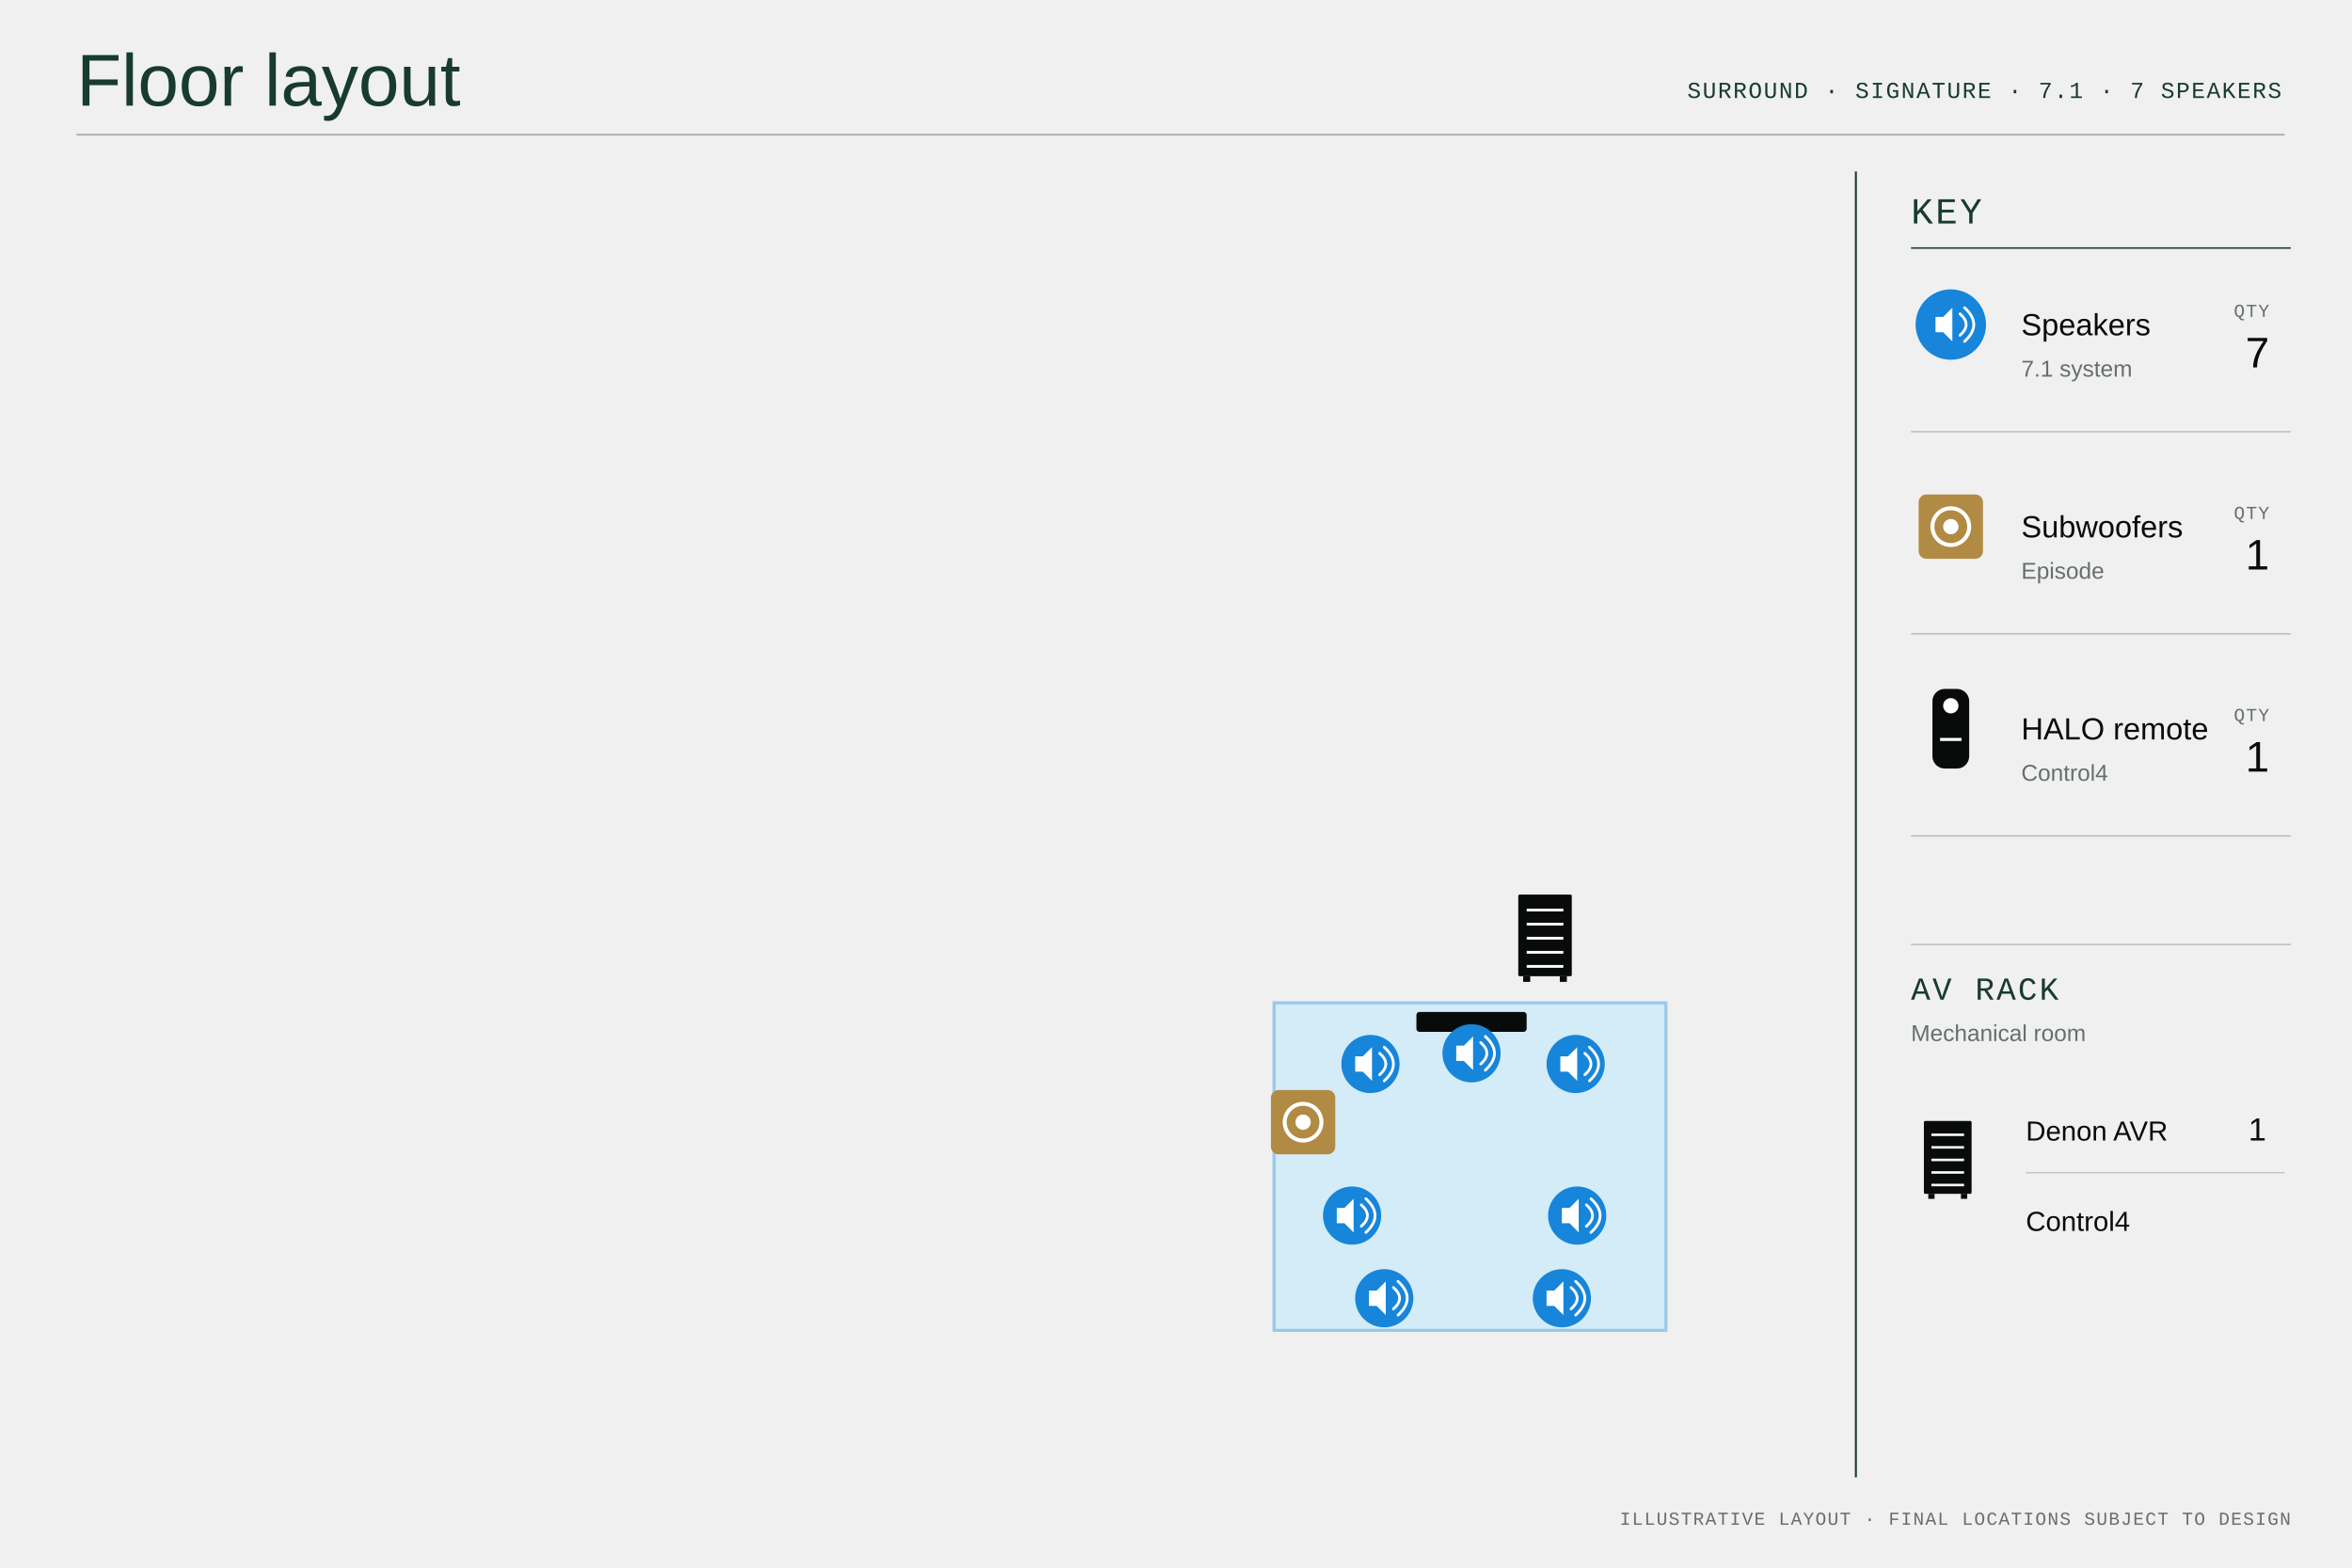
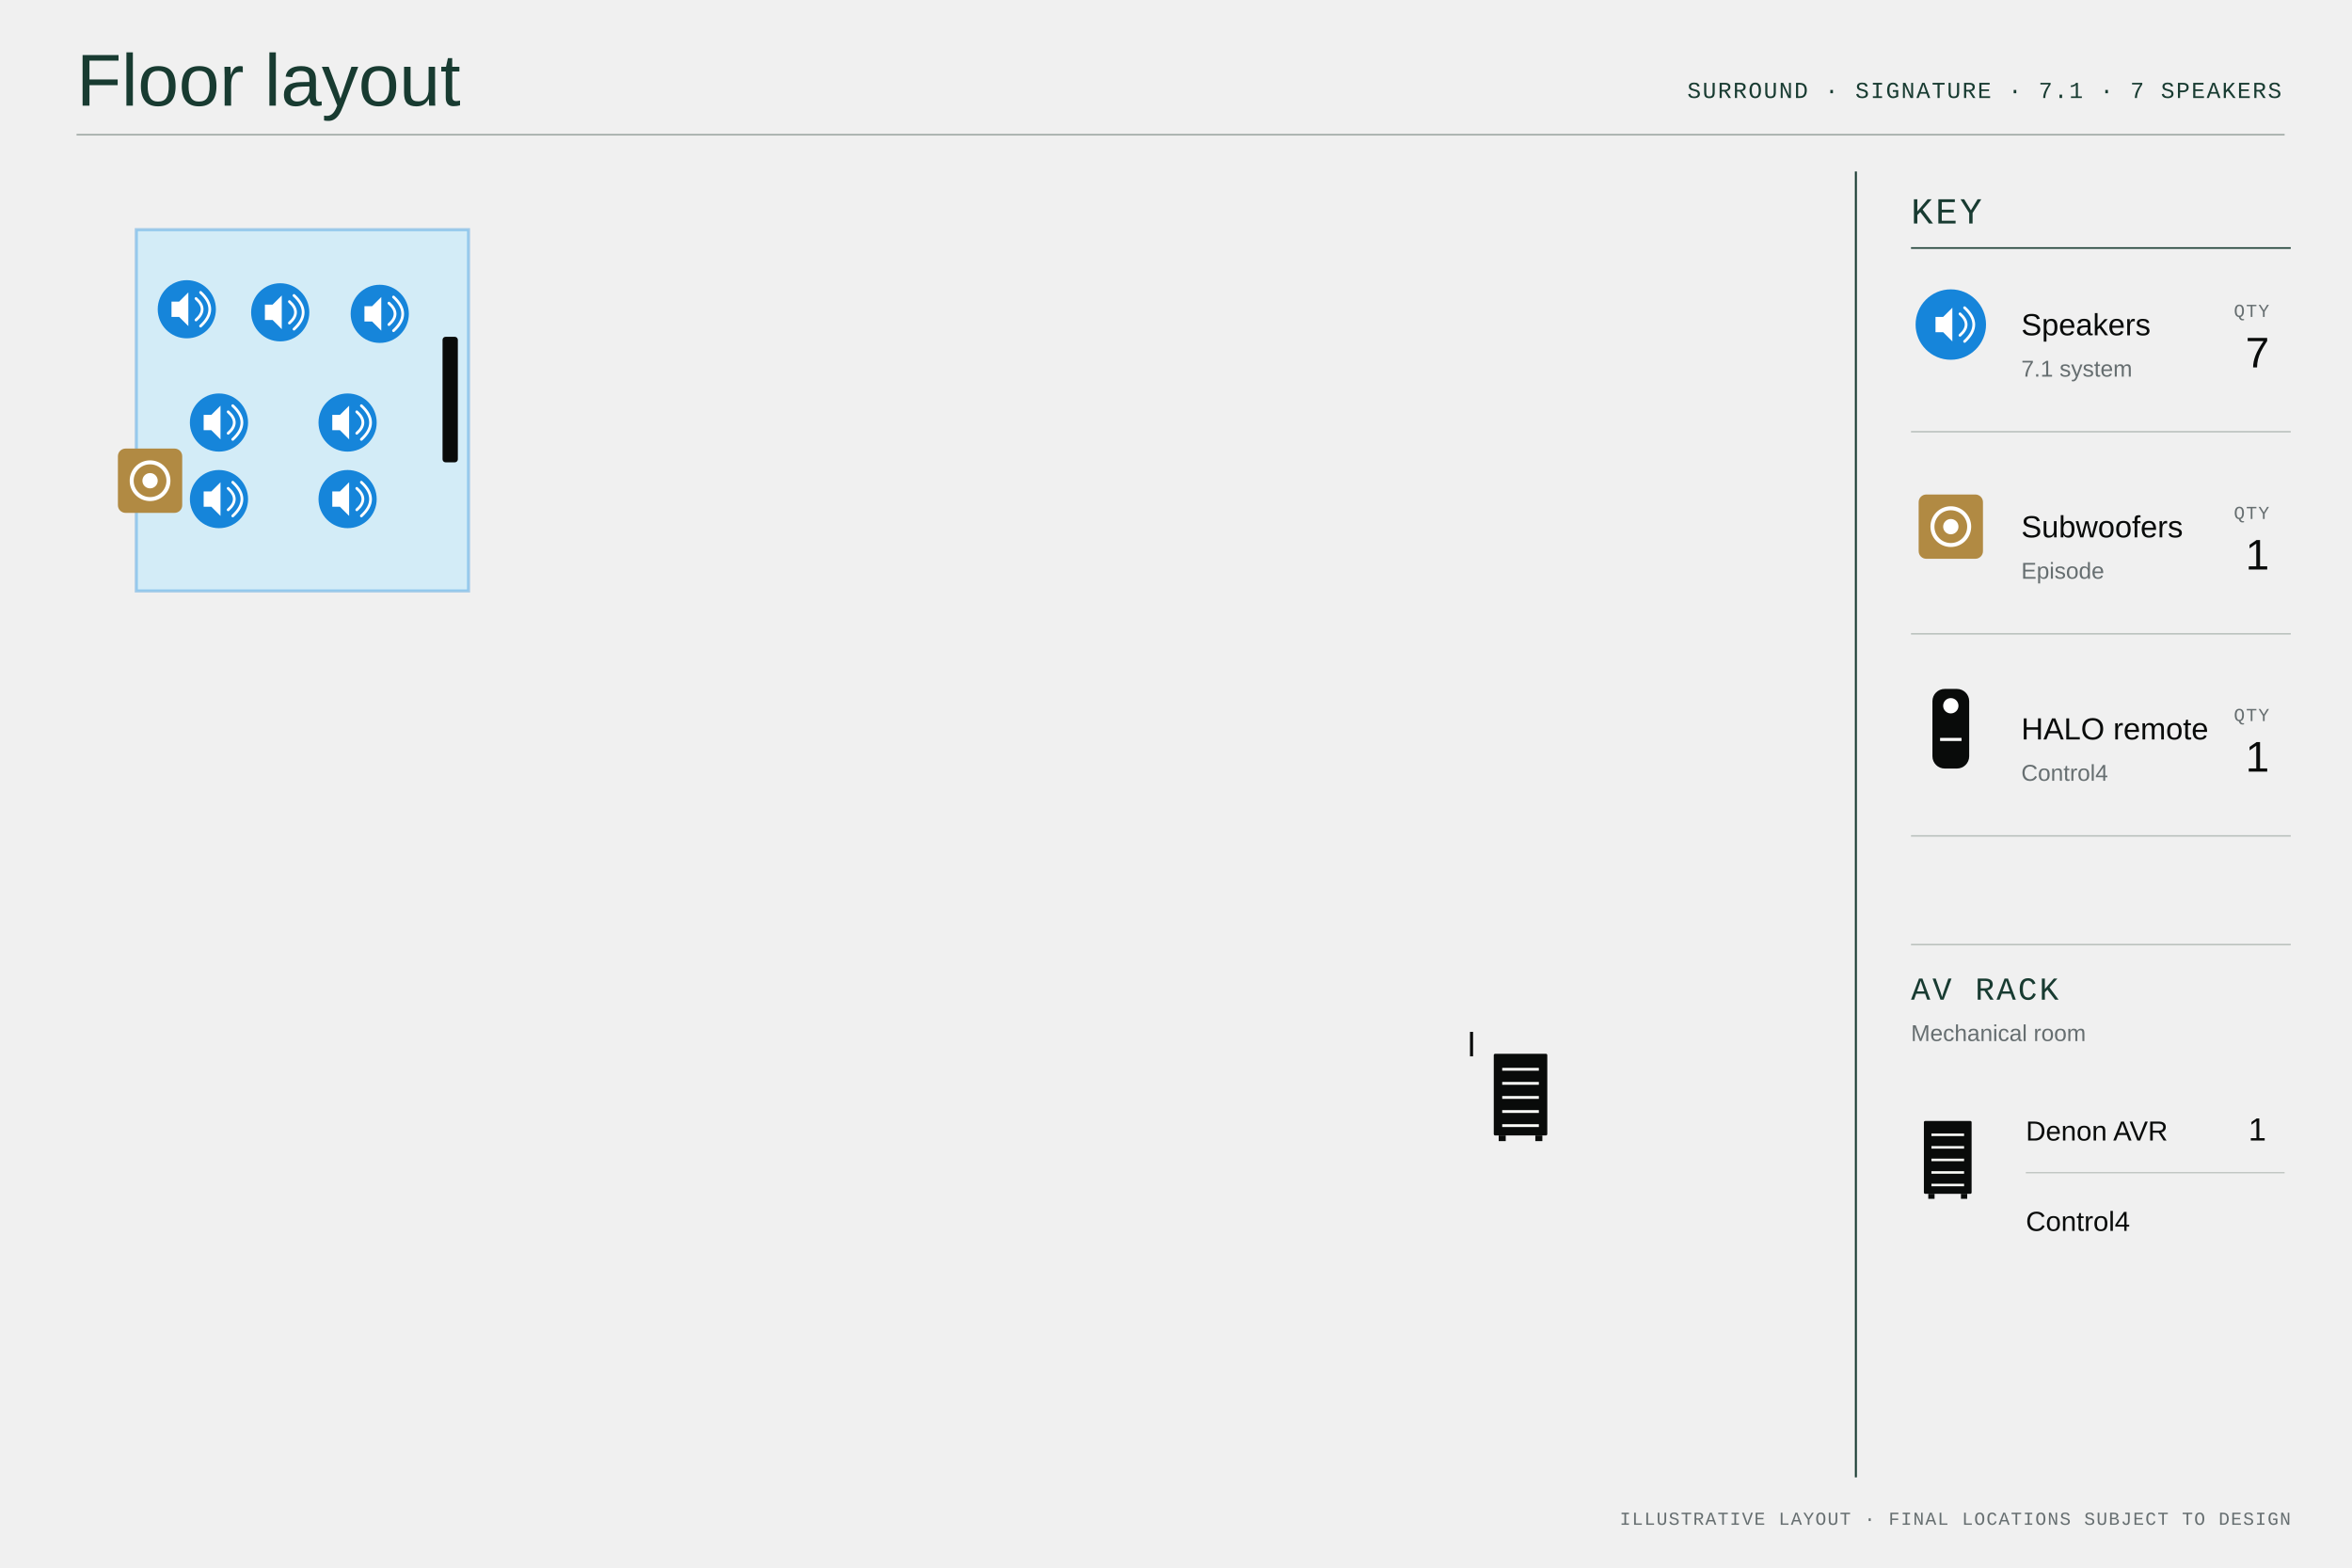
<svg xmlns="http://www.w3.org/2000/svg" viewBox="0 0 1536 1024" width="1536" height="1024" role="img" aria-label="Surround Signature floor layout and equipment key">
  <text x="50" y="69" fill="#183B31" font-family="Arial,Helvetica,sans-serif" font-size="48">Floor layout</text>
  <text x="1490" y="64" fill="#183B31" font-family="IBM Plex Mono,Courier New,monospace" font-size="15" letter-spacing=".065em" text-anchor="end">SURROUND · SIGNATURE · 7.1 · 7 SPEAKERS</text>
  <line x1="50" y1="88" x2="1492" y2="88" stroke="#9DA7A3" stroke-width="1" />
-   <rect x="832" y="655" width="256" height="214" fill="#BFE9FC" fill-opacity=".60" stroke="#1685DA" stroke-opacity=".35" stroke-width="2" />
-   <rect x="925" y="661" width="72" height="13" rx="2" fill="#090B0A" />
+   <rect x="89" y="150" width="217" height="236" fill="#BFE9FC" fill-opacity=".60" stroke="#1685DA" stroke-opacity=".35" stroke-width="2" />
+   <rect x="289" y="220" width="10" height="82" rx="2" fill="#090B0A" />
  <line x1="961" y1="674" x2="961" y2="690" stroke="#090B0A" stroke-width="2" />
-   <g transform="translate(895,695)">
+   <g transform="translate(122,202)">
    <circle r="19" fill="#1685DA" />
    <path d="M-10 -5h5l6 -6v22l-6 -6h-5z" fill="white" />
    <path d="M6 -7q8 7 0 14M9 -11q12 11 0 22" fill="none" stroke="white" stroke-width="1.8" stroke-linecap="round" />
  </g>
-   <g transform="translate(961,688)">
+   <g transform="translate(183,204)">
    <circle r="19" fill="#1685DA" />
    <path d="M-10 -5h5l6 -6v22l-6 -6h-5z" fill="white" />
    <path d="M6 -7q8 7 0 14M9 -11q12 11 0 22" fill="none" stroke="white" stroke-width="1.8" stroke-linecap="round" />
  </g>
-   <g transform="translate(1029,695)">
+   <g transform="translate(248,205)">
    <circle r="19" fill="#1685DA" />
    <path d="M-10 -5h5l6 -6v22l-6 -6h-5z" fill="white" />
    <path d="M6 -7q8 7 0 14M9 -11q12 11 0 22" fill="none" stroke="white" stroke-width="1.8" stroke-linecap="round" />
  </g>
-   <g transform="translate(883,794)">
+   <g transform="translate(143,276)">
    <circle r="19" fill="#1685DA" />
    <path d="M-10 -5h5l6 -6v22l-6 -6h-5z" fill="white" />
    <path d="M6 -7q8 7 0 14M9 -11q12 11 0 22" fill="none" stroke="white" stroke-width="1.8" stroke-linecap="round" />
  </g>
-   <g transform="translate(1030,794)">
+   <g transform="translate(227,276)">
    <circle r="19" fill="#1685DA" />
    <path d="M-10 -5h5l6 -6v22l-6 -6h-5z" fill="white" />
    <path d="M6 -7q8 7 0 14M9 -11q12 11 0 22" fill="none" stroke="white" stroke-width="1.8" stroke-linecap="round" />
  </g>
-   <g transform="translate(904,848)">
+   <g transform="translate(143,326)">
    <circle r="19" fill="#1685DA" />
    <path d="M-10 -5h5l6 -6v22l-6 -6h-5z" fill="white" />
    <path d="M6 -7q8 7 0 14M9 -11q12 11 0 22" fill="none" stroke="white" stroke-width="1.8" stroke-linecap="round" />
  </g>
-   <g transform="translate(1020,848)">
+   <g transform="translate(227,326)">
    <circle r="19" fill="#1685DA" />
    <path d="M-10 -5h5l6 -6v22l-6 -6h-5z" fill="white" />
    <path d="M6 -7q8 7 0 14M9 -11q12 11 0 22" fill="none" stroke="white" stroke-width="1.8" stroke-linecap="round" />
  </g>
-   <g transform="translate(851,733)">
+   <g transform="translate(98,314)">
    <rect x="-21" y="-21" width="42" height="42" rx="5" fill="#B18A43" />
    <circle r="12" fill="none" stroke="white" stroke-width="2.6" />
    <circle r="5" fill="white" />
  </g>
-   <g transform="translate(1009,611) scale(0.92)">
+   <g transform="translate(993,715) scale(0.92)">
    <rect x="-19" y="-29" width="38" height="58" rx="1" fill="#090B0A" />
    <path d="M-13 -18h26M-13 -8h26M-13 2h26M-13 12h26M-13 22h26" stroke="#FAFBF7" stroke-width="2" />
    <path d="M-13 29v4m26 -4v4" stroke="#090B0A" stroke-width="5" />
  </g>
  <line x1="1212" y1="112" x2="1212" y2="965" stroke="#183B31" stroke-width="1.3" />
  <text x="1248" y="146" fill="#183B31" font-family="IBM Plex Mono,Courier New,monospace" font-size="24" letter-spacing=".065em">KEY</text>
  <line x1="1248" y1="162" x2="1496" y2="162" stroke="#183B31" stroke-width="1" />
  <g>
    <g transform="translate(1274,212)">
      <circle r="23" fill="#1685DA" />
      <path d="M-10 -5h5l6 -6v22l-6 -6h-5z" fill="white" />
      <path d="M6 -7q8 7 0 14M9 -11q12 11 0 22" fill="none" stroke="white" stroke-width="1.8" stroke-linecap="round" />
    </g>
    <text x="1320" y="219" fill="#090B0A" font-family="Arial,Helvetica,sans-serif" font-size="20">Speakers</text>
    <text x="1320" y="246" fill="#666E70" font-family="Arial,Helvetica,sans-serif" font-size="15">7.1 system</text>
    <text x="1482" y="207" fill="#666E70" font-family="IBM Plex Mono,Courier New,monospace" font-size="12" letter-spacing=".065em" text-anchor="end">QTY</text>
    <text x="1482" y="240" fill="#090B0A" font-family="Arial,Helvetica,sans-serif" font-size="28" text-anchor="end">7</text>
    <line x1="1248" y1="282" x2="1496" y2="282" stroke="#BBC2BE" stroke-width="1" />
  </g>
  <g>
    <g transform="translate(1274,344)">
      <rect x="-21" y="-21" width="42" height="42" rx="5" fill="#B18A43" />
      <circle r="12" fill="none" stroke="white" stroke-width="2.6" />
      <circle r="5" fill="white" />
    </g>
    <text x="1320" y="351" fill="#090B0A" font-family="Arial,Helvetica,sans-serif" font-size="20">Subwoofers</text>
    <text x="1320" y="378" fill="#666E70" font-family="Arial,Helvetica,sans-serif" font-size="15">Episode</text>
    <text x="1482" y="339" fill="#666E70" font-family="IBM Plex Mono,Courier New,monospace" font-size="12" letter-spacing=".065em" text-anchor="end">QTY</text>
    <text x="1482" y="372" fill="#090B0A" font-family="Arial,Helvetica,sans-serif" font-size="28" text-anchor="end">1</text>
    <line x1="1248" y1="414" x2="1496" y2="414" stroke="#BBC2BE" stroke-width="1" />
  </g>
  <g>
    <g transform="translate(1274,476)">
      <rect x="-12" y="-26" width="24" height="52" rx="8" fill="#090B0A" />
      <circle cy="-15" r="5" fill="white" />
      <path d="M-7 7h14" stroke="white" stroke-width="2" />
    </g>
    <text x="1320" y="483" fill="#090B0A" font-family="Arial,Helvetica,sans-serif" font-size="20">HALO remote</text>
    <text x="1320" y="510" fill="#666E70" font-family="Arial,Helvetica,sans-serif" font-size="15">Control4</text>
    <text x="1482" y="471" fill="#666E70" font-family="IBM Plex Mono,Courier New,monospace" font-size="12" letter-spacing=".065em" text-anchor="end">QTY</text>
    <text x="1482" y="504" fill="#090B0A" font-family="Arial,Helvetica,sans-serif" font-size="28" text-anchor="end">1</text>
    <line x1="1248" y1="546" x2="1496" y2="546" stroke="#BBC2BE" stroke-width="1" />
  </g>
  <line x1="1248" y1="617" x2="1496" y2="617" stroke="#BBC2BE" stroke-width="1" />
  <text x="1248" y="653" fill="#183B31" font-family="IBM Plex Mono,Courier New,monospace" font-size="21" letter-spacing=".065em">AV RACK</text>
  <text x="1248" y="680" fill="#666E70" font-family="Arial,Helvetica,sans-serif" font-size="15">Mechanical room</text>
  <g transform="translate(1272,756) scale(0.82)">
    <rect x="-19" y="-29" width="38" height="58" rx="1" fill="#090B0A" />
    <path d="M-13 -18h26M-13 -8h26M-13 2h26M-13 12h26M-13 22h26" stroke="#FAFBF7" stroke-width="2" />
    <path d="M-13 29v4m26 -4v4" stroke="#090B0A" stroke-width="5" />
  </g>
  <text x="1323" y="745" fill="#090B0A" font-family="Arial,Helvetica,sans-serif" font-size="18">Denon AVR</text>
  <text x="1480" y="745" fill="#090B0A" font-family="Arial,Helvetica,sans-serif" font-size="21" text-anchor="end">1</text>
  <line x1="1323" y1="766" x2="1492" y2="766" stroke="#BCC2BE" stroke-width=".8" />
  <text x="1323" y="804" fill="#090B0A" font-family="Arial,Helvetica,sans-serif" font-size="18">Control4</text>
  <text x="1496" y="996" fill="#666E70" font-family="IBM Plex Mono,Courier New,monospace" font-size="12" letter-spacing=".065em" text-anchor="end">ILLUSTRATIVE LAYOUT · FINAL LOCATIONS SUBJECT TO DESIGN</text>
</svg>
